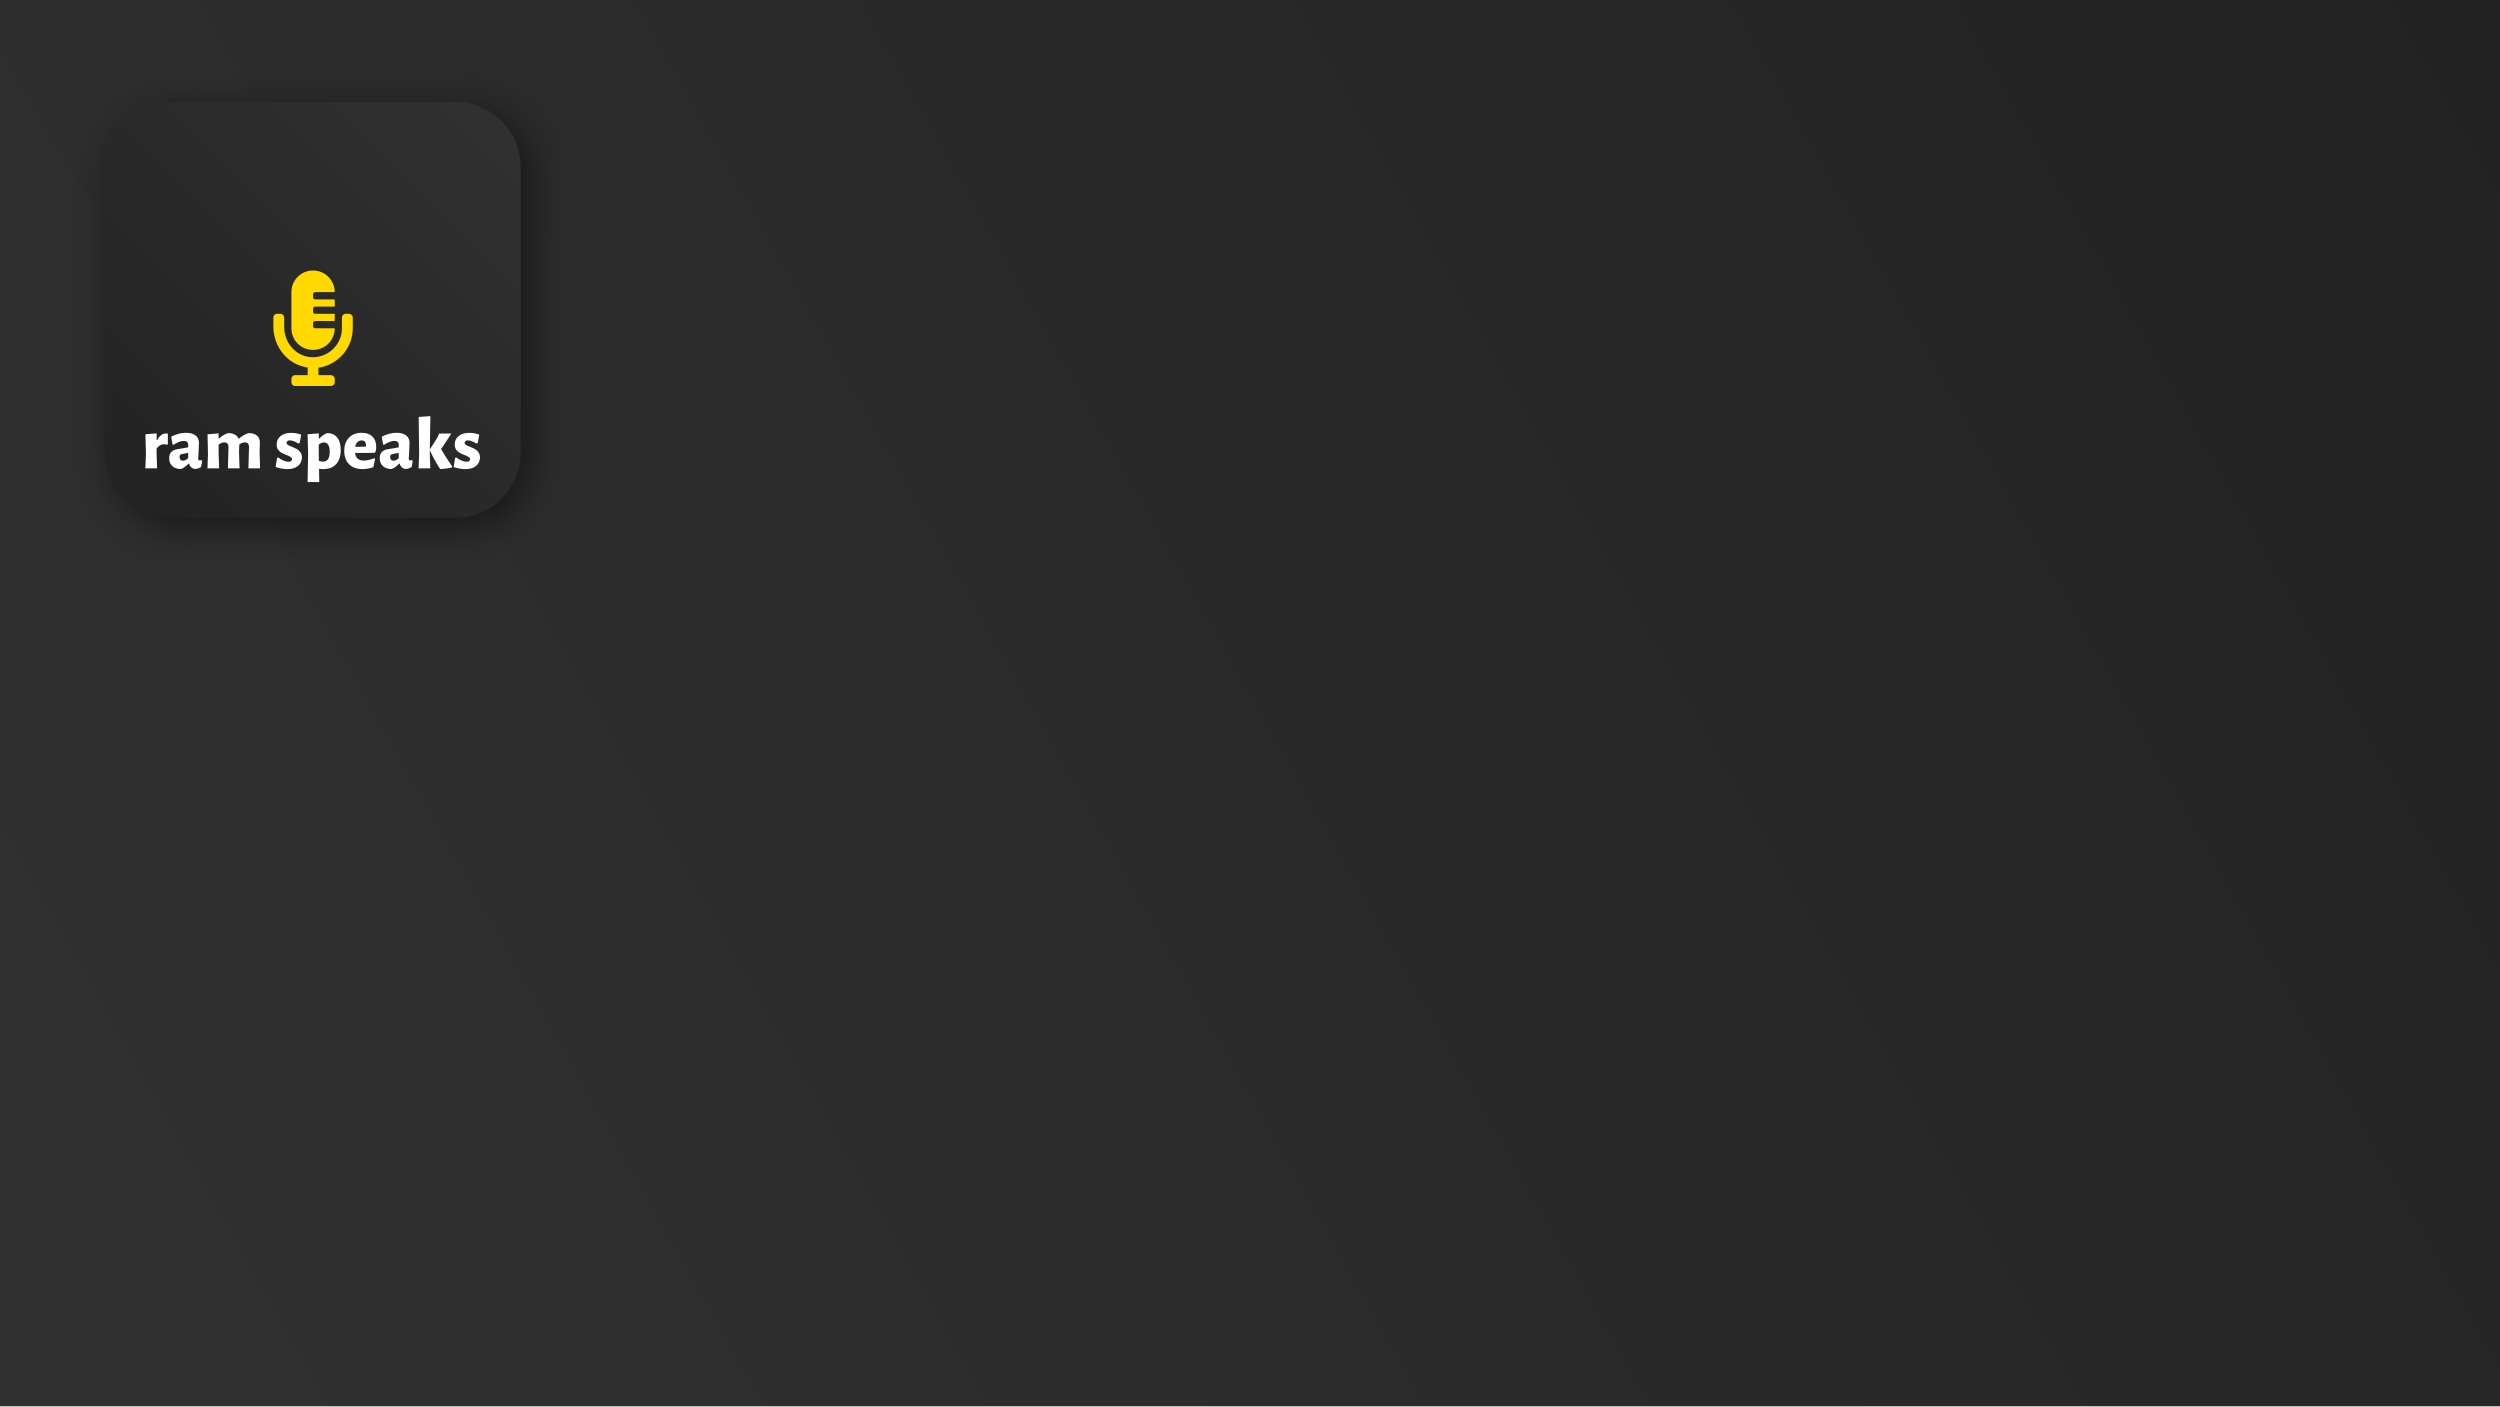
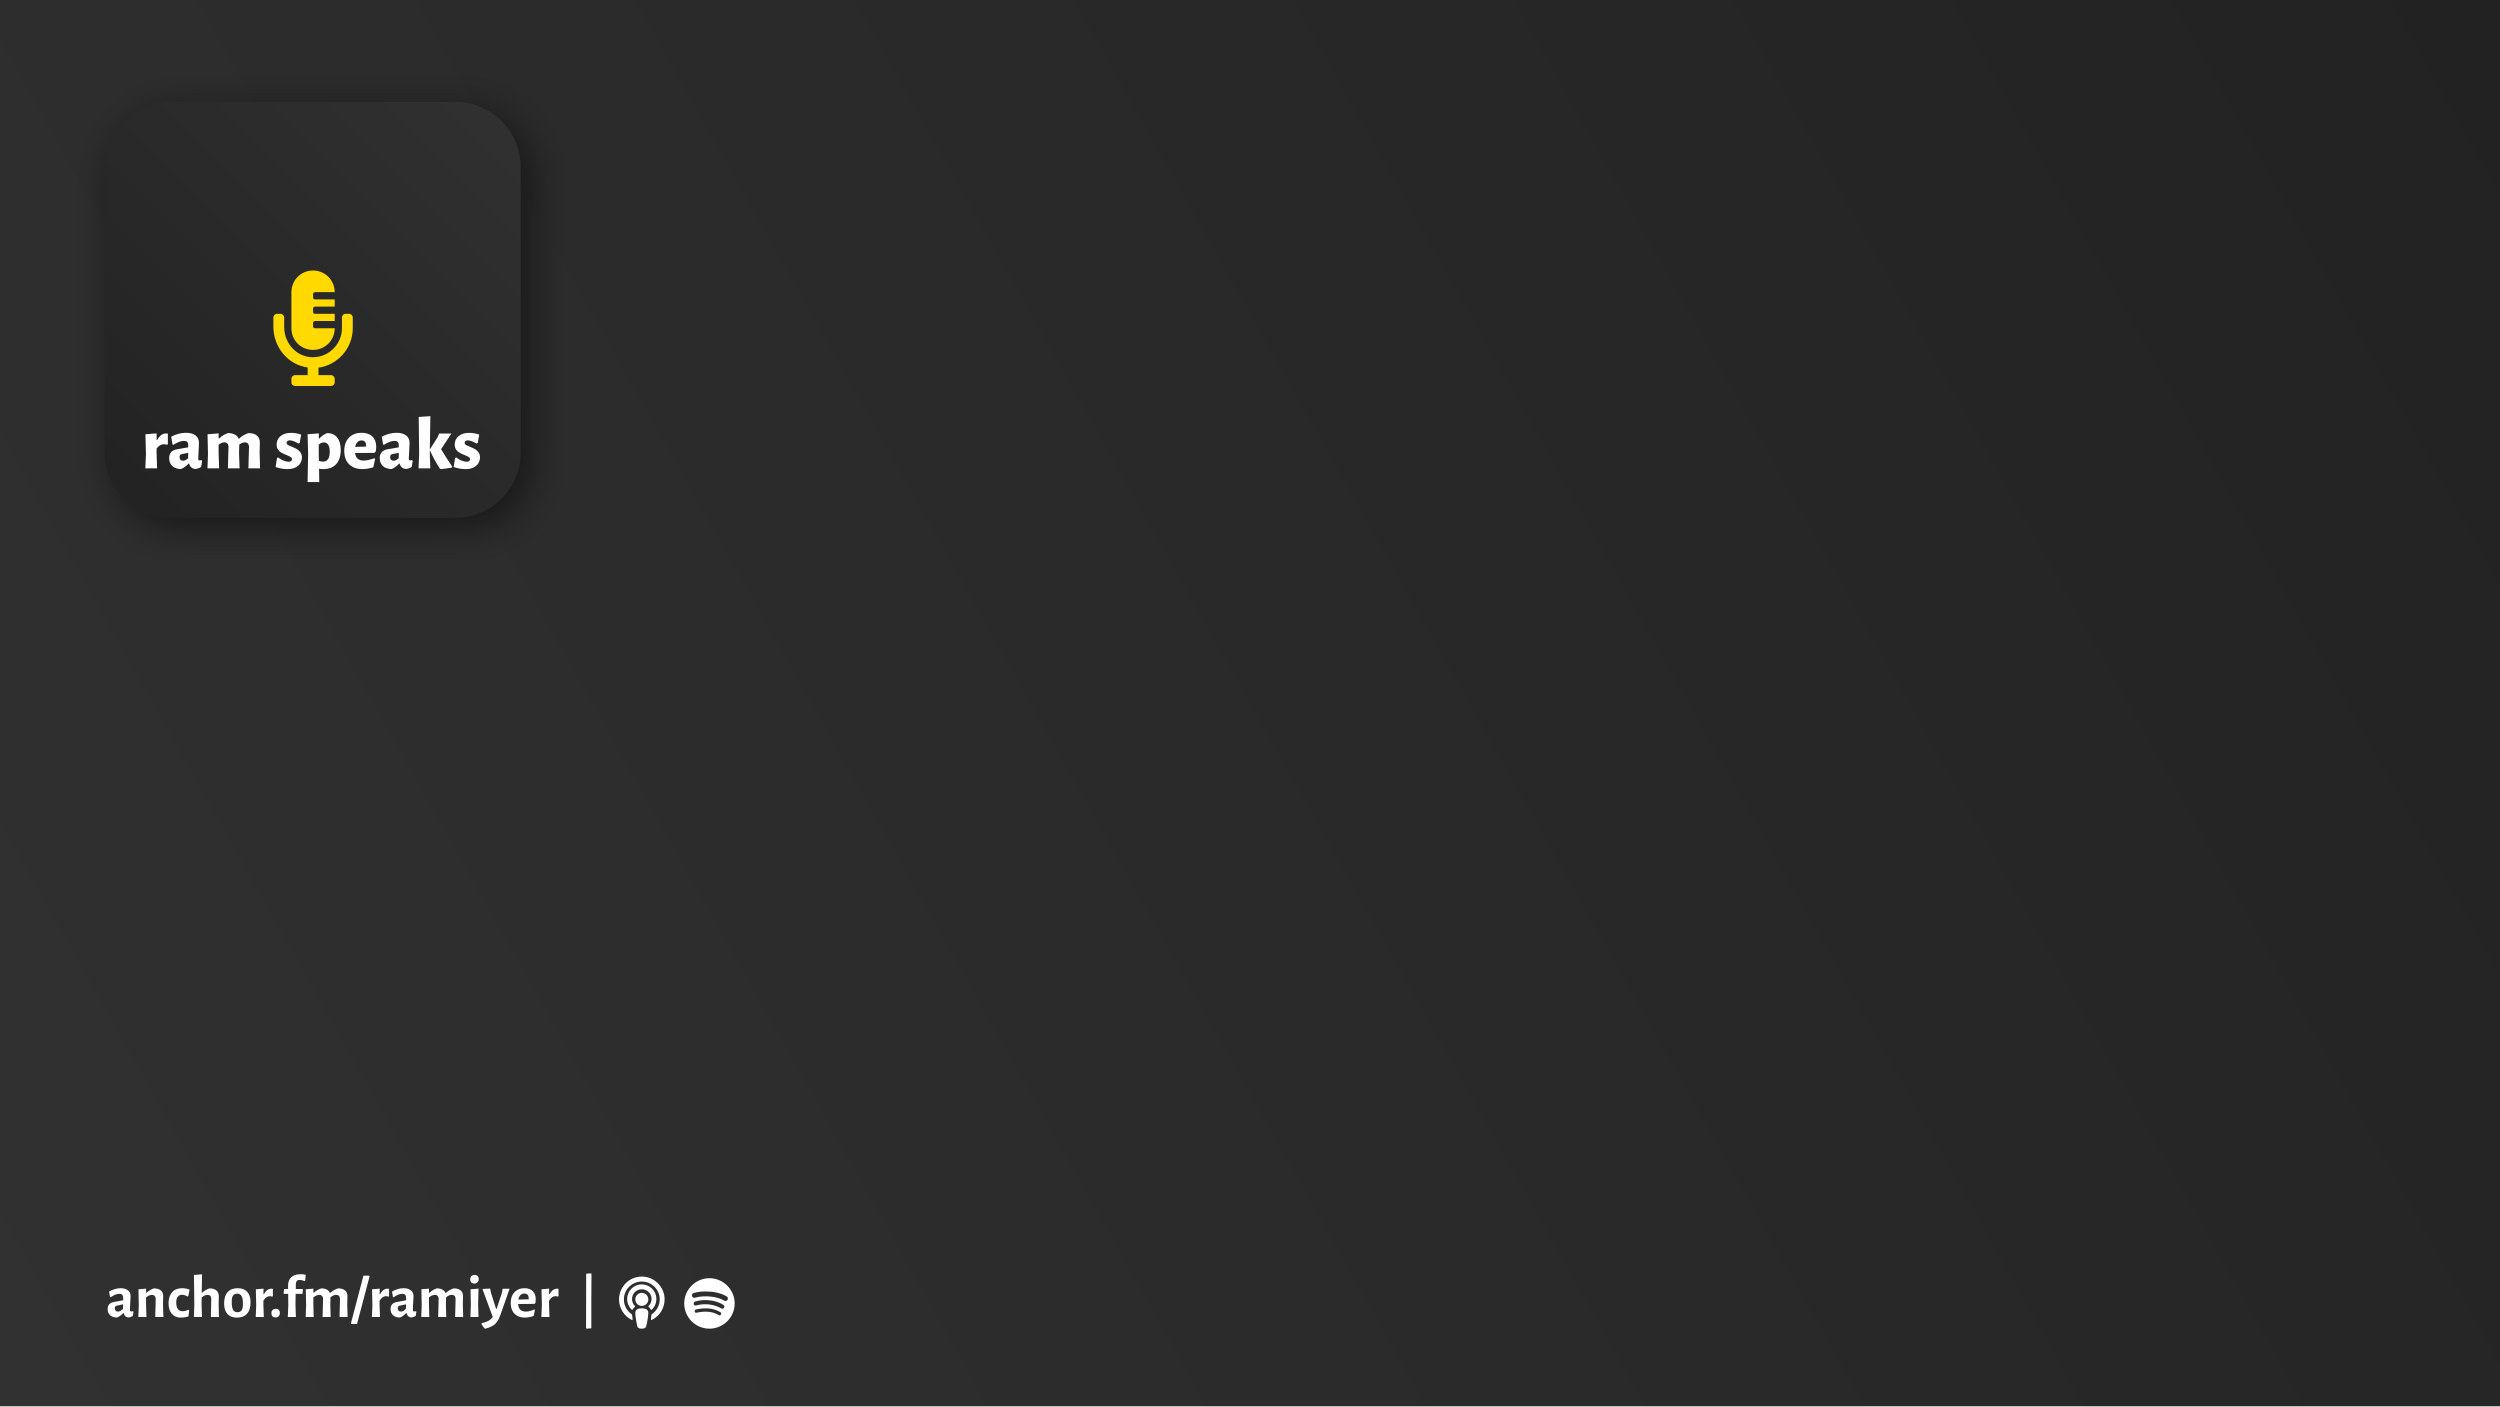
<svg xmlns="http://www.w3.org/2000/svg" xmlns:xlink="http://www.w3.org/1999/xlink" width="1920" height="1080" viewBox="0 0 508 285.75" version="1.1" id="svg8">
  <defs id="defs2">
    <linearGradient id="linearGradient821">
      <stop style="stop-color:#222222;stop-opacity:1;" offset="0" id="stop817" />
      <stop style="stop-color:#313131;stop-opacity:1" offset="1" id="stop819" />
    </linearGradient>
    <linearGradient xlink:href="#linearGradient821" id="linearGradient823" x1="0" y1="297" x2="1058.333" y2="-761.333" gradientUnits="userSpaceOnUse" gradientTransform="matrix(0.07987644,0,0,0.07987644,21.26531,92.75693)" />
    <linearGradient xlink:href="#linearGradient821" id="linearGradient912" x1="508" y1="-1.1368684e-13" x2="-2.7755576e-17" y2="285.75" gradientUnits="userSpaceOnUse" />
    <filter style="color-interpolation-filters:sRGB;" id="filter3098">
      <feFlood flood-opacity="0.498" flood-color="rgb(0,0,0)" result="flood" id="feFlood3088" />
      <feComposite in="flood" in2="SourceGraphic" operator="in" result="composite1" id="feComposite3090" />
      <feGaussianBlur in="composite1" stdDeviation="4" result="blur" id="feGaussianBlur3092" />
      <feOffset dx="2" dy="2" result="offset" id="feOffset3094" />
      <feComposite in="SourceGraphic" in2="offset" operator="over" result="composite2" id="feComposite3096" />
    </filter>
  </defs>
  <g id="layer3">
    <rect style="opacity:1;fill:url(#linearGradient912);fill-opacity:1;stroke:none;stroke-width:0.132;stroke-miterlimit:4;stroke-dasharray:none;stroke-opacity:1" id="rect904" width="508" height="285.75" x="-2.7755576e-17" y="-1.1368684e-13" />
  </g>
  <g id="layer1" transform="translate(0,-11.24998)">
    <rect id="rect10" width="84.536" height="84.536" x="21.265" y="31.944" style="fill:url(#linearGradient823);fill-opacity:1;stroke-width:0.021;filter:url(#filter3098)" ry="13.264" />
  </g>
+   <g id="layer4">
+     <g aria-label="anchor.fm/ramiyer " style="font-style:normal;font-variant:normal;font-weight:bold;font-stretch:normal;font-size:10.583px;line-height:1.25;font-family:'Zilla Slab';-inkscape-font-specification:'Zilla Slab Bold';letter-spacing:0px;word-spacing:0px;fill:#000000;fill-opacity:1;stroke:none;stroke-width:0.265" id="text983" transform="translate(4.677217,-1.649637)">
+       <path d="m 19.835,263.412 q 0.951,0 1.482,0.432 0.543,0.42 0.543,1.185 0,0.222 -0.074,1.408 -0.012,0.346 -0.037,0.716 -0.025,0.358 -0.025,0.617 0,0.21 0.062,0.296 0.062,0.074 0.222,0.074 0.123,0 0.321,-0.049 l 0.123,0.099 -0.148,0.864 q -0.395,0.259 -0.901,0.309 -0.37,-0.037 -0.617,-0.259 -0.247,-0.235 -0.333,-0.642 h -0.086 q -0.617,0.654 -1.272,0.914 -0.889,-0.012 -1.395,-0.469 -0.506,-0.457 -0.506,-1.247 0,-0.617 0.309,-0.963 0.321,-0.358 0.963,-0.482 l 1.889,-0.358 v -0.506 q 0,-0.803 -0.79,-0.803 -0.383,0 -0.815,0.173 -0.42,0.173 -0.951,0.543 l -0.123,-0.074 -0.185,-1.087 q 0.531,-0.333 1.136,-0.506 0.605,-0.185 1.21,-0.185 z m -0.803,3.556 q -0.198,0.049 -0.296,0.173 -0.086,0.111 -0.086,0.346 0,0.321 0.173,0.506 0.173,0.173 0.482,0.173 0.482,0 1.012,-0.568 l 0.025,-0.914 z" style="font-style:normal;font-variant:normal;font-weight:bold;font-stretch:normal;font-size:12.347px;font-family:'Alegreya Sans';-inkscape-font-specification:'Alegreya Sans Bold';fill:#ffffff;fill-opacity:1;stroke-width:0.265" id="path1018" />
+       <path d="m 26.966,265.684 q 0.012,-0.432 -0.198,-0.667 -0.198,-0.247 -0.58,-0.247 -0.556,0 -1.185,0.531 v 1.432 l 0.074,2.531 H 23.435 l 0.086,-2.371 -0.062,-3.26 1.556,-0.136 v 0.84 h 0.086 q 0.679,-0.617 1.482,-0.889 0.938,0 1.432,0.432 0.494,0.42 0.469,1.222 l -0.037,1.642 0.074,2.519 h -1.655 z" style="font-style:normal;font-variant:normal;font-weight:bold;font-stretch:normal;font-size:12.347px;font-family:'Alegreya Sans';-inkscape-font-specification:'Alegreya Sans Bold';fill:#ffffff;fill-opacity:1;stroke-width:0.265" id="path1020" />
+       <path d="m 32.329,263.412 q 0.407,0 0.803,0.086 0.407,0.074 0.716,0.222 l -0.272,1.309 -0.136,0.062 q -0.63,-0.346 -1.124,-0.346 -0.568,0 -0.877,0.407 -0.309,0.407 -0.309,1.161 0,0.864 0.333,1.321 0.333,0.457 0.951,0.457 0.556,0 1.235,-0.309 l 0.123,0.099 -0.161,1.272 q -0.741,0.235 -1.519,0.235 -1.185,0 -1.852,-0.766 -0.667,-0.778 -0.667,-2.161 0,-1.432 0.728,-2.235 0.728,-0.815 2.025,-0.815 z" style="font-style:normal;font-variant:normal;font-weight:bold;font-stretch:normal;font-size:12.347px;font-family:'Alegreya Sans';-inkscape-font-specification:'Alegreya Sans Bold';fill:#ffffff;fill-opacity:1;stroke-width:0.265" id="path1022" />
+       <path d="m 38.254,265.684 q 0.012,-0.445 -0.185,-0.679 -0.198,-0.235 -0.58,-0.235 -0.556,0 -1.185,0.531 l -0.025,1.432 0.086,2.531 h -1.642 l 0.086,-2.383 -0.074,-6.161 1.642,-0.123 -0.062,3.741 h 0.074 q 0.679,-0.617 1.494,-0.889 0.938,0 1.42,0.432 0.494,0.42 0.482,1.222 l -0.037,1.642 0.062,2.519 h -1.642 z" style="font-style:normal;font-variant:normal;font-weight:bold;font-stretch:normal;font-size:12.347px;font-family:'Alegreya Sans';-inkscape-font-specification:'Alegreya Sans Bold';fill:#ffffff;fill-opacity:1;stroke-width:0.265" id="path1024" />
+       <path d="m 43.64,263.412 q 1.259,0 1.926,0.741 0.667,0.741 0.667,2.136 0,1.506 -0.716,2.309 -0.716,0.79 -2.062,0.79 -1.259,0 -1.926,-0.741 -0.667,-0.741 -0.667,-2.136 0,-1.506 0.716,-2.297 0.716,-0.803 2.062,-0.803 z m -0.111,1.111 q -0.593,0 -0.864,0.395 -0.259,0.395 -0.259,1.272 0,1.136 0.272,1.617 0.272,0.482 0.889,0.482 0.593,0 0.852,-0.383 0.272,-0.395 0.272,-1.284 0,-1.124 -0.284,-1.605 -0.272,-0.494 -0.877,-0.494 z" style="font-style:normal;font-variant:normal;font-weight:bold;font-stretch:normal;font-size:12.347px;font-family:'Alegreya Sans';-inkscape-font-specification:'Alegreya Sans Bold';fill:#ffffff;fill-opacity:1;stroke-width:0.265" id="path1026" />
+       <path d="m 50.459,263.51 q 0.111,0 0.309,0.025 v 1.519 l -0.173,0.062 q -0.21,-0.086 -0.457,-0.086 -0.716,0 -1.296,0.926 v 0.778 l 0.086,2.531 h -1.642 l 0.099,-2.371 -0.074,-3.26 1.556,-0.136 -0.012,1.124 h 0.099 q 0.605,-1.111 1.506,-1.111 z" style="font-style:normal;font-variant:normal;font-weight:bold;font-stretch:normal;font-size:12.347px;font-family:'Alegreya Sans';-inkscape-font-specification:'Alegreya Sans Bold';fill:#ffffff;fill-opacity:1;stroke-width:0.265" id="path1028" />
+       <path d="m 51.377,267.597 q 0.383,0 0.593,0.222 0.222,0.222 0.222,0.617 0,0.42 -0.235,0.667 -0.235,0.247 -0.642,0.247 -0.407,0 -0.63,-0.222 -0.21,-0.222 -0.21,-0.63 0,-0.407 0.235,-0.654 0.247,-0.247 0.667,-0.247 z" style="font-style:normal;font-variant:normal;font-weight:bold;font-stretch:normal;font-size:12.347px;font-family:'Alegreya Sans';-inkscape-font-specification:'Alegreya Sans Bold';fill:#ffffff;fill-opacity:1;stroke-width:0.265" id="path1030" />
+       <path d="m 56.375,260.572 q 0.506,0 1.074,0.111 l -0.111,1.222 -0.111,0.074 q -0.58,-0.247 -1.012,-0.247 -0.766,0 -0.778,0.877 l -0.012,0.963 h 1.395 l 0.049,0.086 -0.074,0.901 h -1.395 l -0.037,2.173 0.086,2.531 h -1.642 l 0.099,-2.383 -0.025,-2.321 h -0.864 l -0.062,-0.086 0.086,-0.901 h 0.827 l -0.012,-0.679 q 0,-1.111 0.654,-1.716 0.667,-0.605 1.864,-0.605 z" style="font-style:normal;font-variant:normal;font-weight:bold;font-stretch:normal;font-size:12.347px;font-family:'Alegreya Sans';-inkscape-font-specification:'Alegreya Sans Bold';fill:#ffffff;fill-opacity:1;stroke-width:0.265" id="path1032" />
+       <path d="m 64.316,269.264 0.099,-3.581 q 0,-0.914 -0.778,-0.914 -0.556,0 -1.161,0.494 l -0.037,1.482 0.074,2.519 h -1.642 l 0.099,-3.581 q 0.012,-0.445 -0.198,-0.679 -0.198,-0.235 -0.58,-0.235 -0.543,0 -1.198,0.519 v 1.445 l 0.074,2.531 h -1.63 l 0.086,-2.371 -0.062,-3.26 1.543,-0.136 v 0.84 h 0.086 q 0.679,-0.617 1.494,-0.889 1.383,0 1.766,0.926 h 0.074 q 0.704,-0.654 1.605,-0.926 0.938,0 1.42,0.432 0.494,0.42 0.469,1.222 l -0.037,1.642 0.074,2.519 z" style="font-style:normal;font-variant:normal;font-weight:bold;font-stretch:normal;font-size:12.347px;font-family:'Alegreya Sans';-inkscape-font-specification:'Alegreya Sans Bold';fill:#ffffff;fill-opacity:1;stroke-width:0.265" id="path1034" />
+       <path d="m 70.423,261.016 -2.556,9.668 h -1.136 l -0.099,-0.136 2.544,-9.68 h 1.111 z" style="font-style:normal;font-variant:normal;font-weight:bold;font-stretch:normal;font-size:12.347px;font-family:'Alegreya Sans';-inkscape-font-specification:'Alegreya Sans Bold';fill:#ffffff;fill-opacity:1;stroke-width:0.265" id="path1036" />
+       <path d="m 74.068,263.51 q 0.111,0 0.309,0.025 v 1.519 l -0.173,0.062 q -0.21,-0.086 -0.457,-0.086 -0.716,0 -1.296,0.926 v 0.778 l 0.086,2.531 h -1.642 l 0.099,-2.371 -0.074,-3.26 1.556,-0.136 -0.012,1.124 h 0.099 q 0.605,-1.111 1.506,-1.111 z" style="font-style:normal;font-variant:normal;font-weight:bold;font-stretch:normal;font-size:12.347px;font-family:'Alegreya Sans';-inkscape-font-specification:'Alegreya Sans Bold';fill:#ffffff;fill-opacity:1;stroke-width:0.265" id="path1038" />
+       <path d="m 77.326,263.412 q 0.951,0 1.482,0.432 0.543,0.42 0.543,1.185 0,0.222 -0.074,1.408 -0.012,0.346 -0.037,0.716 -0.025,0.358 -0.025,0.617 0,0.21 0.062,0.296 0.062,0.074 0.222,0.074 0.123,0 0.321,-0.049 l 0.123,0.099 -0.148,0.864 q -0.395,0.259 -0.901,0.309 -0.37,-0.037 -0.617,-0.259 -0.247,-0.235 -0.333,-0.642 h -0.086 q -0.617,0.654 -1.272,0.914 -0.889,-0.012 -1.395,-0.469 -0.506,-0.457 -0.506,-1.247 0,-0.617 0.309,-0.963 0.321,-0.358 0.963,-0.482 l 1.889,-0.358 v -0.506 q 0,-0.803 -0.79,-0.803 -0.383,0 -0.815,0.173 -0.42,0.173 -0.951,0.543 l -0.123,-0.074 -0.185,-1.087 q 0.531,-0.333 1.136,-0.506 0.605,-0.185 1.21,-0.185 z m -0.803,3.556 q -0.198,0.049 -0.296,0.173 -0.086,0.111 -0.086,0.346 0,0.321 0.173,0.506 0.173,0.173 0.482,0.173 0.482,0 1.012,-0.568 l 0.025,-0.914 z" style="font-style:normal;font-variant:normal;font-weight:bold;font-stretch:normal;font-size:12.347px;font-family:'Alegreya Sans';-inkscape-font-specification:'Alegreya Sans Bold';fill:#ffffff;fill-opacity:1;stroke-width:0.265" id="path1040" />
+       <path d="m 87.804,269.264 0.099,-3.581 q 0,-0.914 -0.778,-0.914 -0.556,0 -1.161,0.494 l -0.037,1.482 0.074,2.519 h -1.642 l 0.099,-3.581 q 0.012,-0.445 -0.198,-0.679 -0.198,-0.235 -0.58,-0.235 -0.543,0 -1.198,0.519 v 1.445 l 0.074,2.531 h -1.63 l 0.086,-2.371 -0.062,-3.26 1.543,-0.136 v 0.84 h 0.086 q 0.679,-0.617 1.494,-0.889 1.383,0 1.766,0.926 h 0.074 q 0.704,-0.654 1.605,-0.926 0.938,0 1.42,0.432 0.494,0.42 0.469,1.222 l -0.037,1.642 0.074,2.519 z" style="font-style:normal;font-variant:normal;font-weight:bold;font-stretch:normal;font-size:12.347px;font-family:'Alegreya Sans';-inkscape-font-specification:'Alegreya Sans Bold';fill:#ffffff;fill-opacity:1;stroke-width:0.265" id="path1042" />
+       <path d="m 90.998,266.894 -0.062,-3.26 1.617,-0.136 -0.074,3.235 0.074,2.531 h -1.642 z m 0.778,-6.186 q 0.383,0 0.593,0.222 0.222,0.222 0.222,0.617 0,0.42 -0.235,0.667 -0.235,0.247 -0.642,0.247 -0.407,0 -0.63,-0.222 -0.21,-0.222 -0.21,-0.63 0,-0.407 0.235,-0.654 0.247,-0.247 0.667,-0.247 z" style="font-style:normal;font-variant:normal;font-weight:bold;font-stretch:normal;font-size:12.347px;font-family:'Alegreya Sans';-inkscape-font-specification:'Alegreya Sans Bold';fill:#ffffff;fill-opacity:1;stroke-width:0.265" id="path1044" />
+       <path d="m 95.106,264.399 1.025,3.21 h 0.099 l 1.025,-3.074 0.21,-1.012 h 1.408 l -1.877,5.359 q -0.296,0.84 -0.667,1.346 -0.37,0.519 -0.926,0.84 -0.556,0.333 -1.432,0.568 l -0.123,-0.012 q -0.42,-0.407 -0.691,-0.963 l 0.049,-0.161 q 0.778,-0.136 1.284,-0.407 0.506,-0.259 0.963,-0.827 l -2.099,-5.704 1.556,-0.074 z" style="font-style:normal;font-variant:normal;font-weight:bold;font-stretch:normal;font-size:12.347px;font-family:'Alegreya Sans';-inkscape-font-specification:'Alegreya Sans Bold';fill:#ffffff;fill-opacity:1;stroke-width:0.265" id="path1046" />
+       <path d="m 103.941,266.597 -3.334,0.025 q 0.111,1.543 1.568,1.543 0.766,0 1.704,-0.432 l 0.136,0.086 -0.247,1.222 q -0.938,0.346 -1.766,0.346 -1.358,0 -2.136,-0.79 -0.766,-0.79 -0.766,-2.185 0,-1.383 0.753,-2.185 0.753,-0.815 2.037,-0.815 1.099,0 1.692,0.605 0.605,0.593 0.605,1.667 0,0.284 -0.062,0.716 z m -1.185,-1.099 q 0,-0.494 -0.222,-0.741 -0.222,-0.259 -0.654,-0.259 -0.482,0 -0.803,0.321 -0.321,0.309 -0.432,0.901 l 2.087,-0.049 z" style="font-style:normal;font-variant:normal;font-weight:bold;font-stretch:normal;font-size:12.347px;font-family:'Alegreya Sans';-inkscape-font-specification:'Alegreya Sans Bold';fill:#ffffff;fill-opacity:1;stroke-width:0.265" id="path1048" />
+       <path d="m 108.505,263.51 q 0.111,0 0.309,0.025 v 1.519 l -0.173,0.062 q -0.21,-0.086 -0.457,-0.086 -0.716,0 -1.296,0.926 v 0.778 l 0.086,2.531 h -1.642 l 0.099,-2.371 -0.074,-3.26 1.556,-0.136 -0.012,1.124 h 0.099 q 0.605,-1.111 1.506,-1.111 z" style="font-style:normal;font-variant:normal;font-weight:bold;font-stretch:normal;font-size:12.347px;font-family:'Alegreya Sans';-inkscape-font-specification:'Alegreya Sans Bold';fill:#ffffff;fill-opacity:1;stroke-width:0.265" id="path1050" />
+     </g>
+     <path id="path1056" style="font-style:normal;font-variant:normal;font-weight:bold;font-stretch:normal;font-size:10.583px;line-height:1.25;font-family:'Zilla Slab';-inkscape-font-specification:'Zilla Slab Bold';letter-spacing:0px;word-spacing:0px;fill:#ffffff;fill-opacity:1;stroke:none;stroke-width:0.265" d="m 131.305,269.51 c 0.165,-0.599 0.434,-2.067 0.434,-2.749 0,-0.723 -0.661,-0.909 -1.323,-0.909 -0.682,0 -1.323,0.186 -1.323,0.909 0,0.682 0.248,2.17 0.413,2.749 0.103,0.393 0.517,0.475 0.91,0.475 0.372,0 0.785,-0.083 0.889,-0.475 z m -2.294,-4.134 c -0.372,-0.372 -0.62,-0.909 -0.579,-1.509 0.041,-1.013 0.868,-1.86 1.902,-1.881 1.116,-0.062 2.067,0.847 2.067,1.964 0,0.558 -0.248,1.075 -0.599,1.426 -0.062,0.062 -0.062,0.145 0,0.186 0.207,0.145 0.351,0.331 0.434,0.537 0.041,0.062 0.145,0.083 0.207,0.021 0.599,-0.558 0.951,-1.344 0.93,-2.232 -0.021,-1.571 -1.302,-2.853 -2.873,-2.894 -1.695,-0.062 -3.059,1.302 -3.059,2.956 0,0.868 0.351,1.633 0.93,2.17 0.062,0.062 0.165,0.041 0.207,-0.021 0.083,-0.207 0.227,-0.393 0.434,-0.537 0.062,-0.041 0.062,-0.124 0,-0.186 z m 1.406,-5.974 c -2.563,0 -4.63,2.088 -4.63,4.63 0,1.86 1.075,3.431 2.584,4.175 0.103,0.041 0.207,-0.041 0.186,-0.124 -0.062,-0.331 -0.103,-0.641 -0.124,-0.93 0,-0.041 -0.021,-0.062 -0.041,-0.083 -0.992,-0.661 -1.633,-1.778 -1.612,-3.059 0,-1.984 1.633,-3.597 3.617,-3.597 2.005,-0.021 3.659,1.612 3.659,3.617 0,1.282 -0.682,2.418 -1.674,3.059 -0.021,0.289 -0.062,0.641 -0.124,0.992 -0.021,0.083 0.083,0.165 0.186,0.124 1.509,-0.744 2.604,-2.294 2.604,-4.175 0,-2.542 -2.088,-4.63 -4.63,-4.63 z m 0,3.307 c -0.744,0 -1.323,0.599 -1.323,1.323 0,0.744 0.579,1.323 1.323,1.323 0.723,0 1.323,-0.579 1.323,-1.323 0,-0.723 -0.599,-1.323 -1.323,-1.323 z" />
+     <path id="path1058" style="font-style:normal;font-variant:normal;font-weight:bold;font-stretch:normal;font-size:10.583px;line-height:1.25;font-family:'Zilla Slab';-inkscape-font-specification:'Zilla Slab Bold';letter-spacing:0px;word-spacing:0px;fill:#ffffff;fill-opacity:1;stroke:none;stroke-width:0.265" d="m 144.159,259.733 c -2.832,0 -5.126,2.315 -5.126,5.126 0,2.832 2.294,5.126 5.126,5.126 2.811,0 5.126,-2.294 5.126,-5.126 0,-2.811 -2.315,-5.126 -5.126,-5.126 z m 2.067,7.545 c -0.083,0 -0.145,-0.021 -0.207,-0.062 -1.302,-0.785 -2.791,-0.806 -4.279,-0.517 -0.083,0.021 -0.186,0.062 -0.248,0.062 -0.207,0 -0.331,-0.165 -0.331,-0.331 0,-0.207 0.124,-0.31 0.289,-0.351 1.695,-0.372 3.411,-0.331 4.899,0.537 0.124,0.083 0.186,0.165 0.186,0.351 0,0.186 -0.145,0.31 -0.31,0.31 z m 0.558,-1.344 c -0.103,0 -0.186,-0.062 -0.248,-0.083 -1.302,-0.765 -3.225,-1.075 -4.94,-0.62 -0.103,0.021 -0.145,0.062 -0.248,0.062 -0.207,0 -0.393,-0.186 -0.393,-0.413 0,-0.207 0.103,-0.351 0.31,-0.413 0.579,-0.165 1.178,-0.289 2.026,-0.289 1.344,0 2.646,0.331 3.659,0.951 0.165,0.083 0.248,0.227 0.248,0.393 -0.021,0.227 -0.186,0.413 -0.413,0.413 z m 0.641,-1.571 c -0.103,0 -0.165,-0.041 -0.269,-0.083 -1.468,-0.889 -4.093,-1.096 -5.808,-0.62 -0.062,0.021 -0.165,0.062 -0.269,0.062 -0.269,0 -0.475,-0.227 -0.475,-0.496 0,-0.289 0.186,-0.434 0.372,-0.496 0.723,-0.207 1.53,-0.31 2.418,-0.31 1.509,0 3.101,0.31 4.237,0.992 0.165,0.083 0.269,0.207 0.269,0.455 0,0.289 -0.227,0.496 -0.475,0.496 z" />
+     <g aria-label="|" style="font-style:normal;font-variant:normal;font-weight:bold;font-stretch:normal;font-size:10.583px;line-height:1.25;font-family:'Zilla Slab';-inkscape-font-specification:'Zilla Slab Bold';letter-spacing:0px;word-spacing:0px;fill:#000000;fill-opacity:1;stroke:none;stroke-width:0.265" id="text1016" transform="translate(5.171128,0.203073)">
+       <path d="m 115.018,258.638 -0.032,5.323 v 5.747 l -0.953,0.074 -0.116,-0.127 0.011,-5.588 0.011,-5.45 0.974,-0.074 z" style="font-style:normal;font-variant:normal;font-weight:bold;font-stretch:normal;font-family:'Alegreya Sans';-inkscape-font-specification:'Alegreya Sans Bold';fill:#ffffff;fill-opacity:1;stroke-width:0.265" id="path1053" />
+     </g>
+   </g>
  <g id="layer2" transform="translate(0,-772.5833)">
    <g aria-label="ram speaks" transform="matrix(0.3774599,0,0,0.3774599,-701.0452,365.4369)" style="font-style:normal;font-weight:normal;font-size:40px;line-height:1.25;font-family:sans-serif;letter-spacing:0px;word-spacing:0px;fill:#000000;fill-opacity:1;stroke:none" id="flowRoot826">
      <path d="m 1946.678,1311.99 q 0.24,0 0.96,0.08 v 5.8 l -0.64,0.2 q -0.56,-0.28 -1.48,-0.28 -2.16,0 -3.96,2.32 v 2.36 l 0.28,8.28 h -6.32 l 0.32,-7.64 -0.28,-10.68 6.04,-0.48 v 3.6 h 0.28 q 1.88,-3.56 4.8,-3.56 z" style="font-style:normal;font-variant:normal;font-weight:800;font-stretch:normal;font-family:'Alegreya Sans';-inkscape-font-specification:'Alegreya Sans Ultra-Bold';text-align:center;text-anchor:middle;fill:#ffffff" id="path1059" />
      <path d="m 1957.383,1311.63 q 3.32,0 5.16,1.44 1.84,1.4 1.84,4.04 0,0.92 -0.08,2.12 -0.08,1.2 -0.12,2.28 -0.2,2.88 -0.2,3.96 0,0.56 0.16,0.8 0.2,0.24 0.64,0.24 0.36,0 0.88,-0.16 l 0.44,0.36 -0.56,3.32 q -1.32,0.92 -3.24,1.08 -1.2,-0.12 -2.04,-0.84 -0.84,-0.72 -1.2,-2.04 h -0.28 q -2,2.12 -4.08,2.92 -2.96,-0.04 -4.68,-1.6 -1.68,-1.56 -1.68,-4.24 0,-4.12 4.32,-4.84 l 5.92,-1 v -1.16 q 0,-1.24 -0.56,-1.76 -0.52,-0.56 -1.72,-0.56 -1.2,0 -2.6,0.52 -1.36,0.52 -3.16,1.64 l -0.4,-0.28 -0.72,-4.12 q 1.8,-1 3.88,-1.56 2.08,-0.56 4.08,-0.56 z m -2.24,11.48 q -0.6,0.12 -0.92,0.48 -0.28,0.36 -0.28,1.08 0,0.96 0.48,1.48 0.52,0.52 1.4,0.52 1.28,0 2.72,-1.36 l 0.04,-2.88 z" style="font-style:normal;font-variant:normal;font-weight:800;font-stretch:normal;font-family:'Alegreya Sans';-inkscape-font-specification:'Alegreya Sans Ultra-Bold';text-align:center;text-anchor:middle;fill:#ffffff" id="path1061" />
      <path d="m 1991.316,1319.55 q 0.08,-2.76 -2.24,-2.76 -1.4,0 -3,1.16 l -0.12,4.52 0.28,8.28 h -6.28 l 0.32,-11.2 q 0.08,-2.76 -2.28,-2.76 -1.36,0 -3.04,1.24 v 4.44 l 0.28,8.28 h -6.28 l 0.28,-7.64 -0.24,-10.68 5.96,-0.48 v 2.76 h 0.28 q 2.2,-2.08 4.76,-2.92 2.24,0 3.68,0.8 1.48,0.76 2.04,2.2 h 0.24 q 2.2,-2.08 5.12,-3 3,0 4.56,1.4 1.6,1.36 1.52,3.92 l -0.12,5.36 0.24,8.28 h -6.28 z" style="font-style:normal;font-variant:normal;font-weight:800;font-stretch:normal;font-family:'Alegreya Sans';-inkscape-font-specification:'Alegreya Sans Ultra-Bold';text-align:center;text-anchor:middle;fill:#ffffff" id="path1063" />
      <path d="m 2013.959,1311.67 q 2.88,0 5.44,0.96 l -0.8,4.52 -0.76,0.24 q -1.28,-0.8 -2.52,-1.24 -1.2,-0.44 -2.08,-0.44 -0.8,0 -1.24,0.4 -0.44,0.36 -0.44,0.88 0,0.72 0.72,1.2 0.72,0.44 2.2,1 1.68,0.68 2.72,1.28 1.04,0.6 1.8,1.68 0.8,1.08 0.8,2.72 0,1.68 -0.84,3.12 -0.84,1.44 -2.64,2.32 -1.76,0.88 -4.4,0.88 -2.96,0 -6.28,-1.12 l 0.76,-4.8 0.56,-0.4 q 1.32,1.08 2.92,1.72 1.64,0.64 2.8,0.64 0.88,0 1.32,-0.4 0.48,-0.4 0.48,-1 0,-0.68 -0.72,-1.12 -0.68,-0.48 -2.2,-1.08 -1.64,-0.64 -2.72,-1.24 -1.08,-0.6 -1.88,-1.68 -0.76,-1.12 -0.76,-2.8 0,-2.76 2.08,-4.48 2.08,-1.76 5.68,-1.76 z" style="font-style:normal;font-variant:normal;font-weight:800;font-stretch:normal;font-family:'Alegreya Sans';-inkscape-font-specification:'Alegreya Sans Ultra-Bold';text-align:center;text-anchor:middle;fill:#ffffff" id="path1065" />
      <path d="m 2033.382,1311.79 q 3.48,0 5.4,2.4 1.92,2.36 1.92,6.72 0,4.92 -2.48,7.6 -2.44,2.68 -6.96,2.68 -0.96,0 -2.24,-0.2 l 0.12,7.16 h -6.28 l 0.28,-15.04 -0.28,-10.68 6.04,-0.48 v 2.76 h 0.28 q 1.04,-1.08 2,-1.76 1,-0.68 2.2,-1.16 z m -2.24,15.36 q 3.64,0 3.64,-5.32 -0.04,-5 -3.2,-5 -1.32,0 -2.72,1.16 v 4.48 l 0.08,4.28 q 1.28,0.4 2.2,0.4 z" style="font-style:normal;font-variant:normal;font-weight:800;font-stretch:normal;font-family:'Alegreya Sans';-inkscape-font-specification:'Alegreya Sans Ultra-Bold';text-align:center;text-anchor:middle;fill:#ffffff" id="path1067" />
      <path d="m 2058.88,1322.43 -10.48,0.08 q 0.28,2.08 1.44,3.08 1.16,1 3.28,1 2.12,0 5.6,-1.24 l 0.48,0.32 -0.96,4.52 q -3.2,1 -5.8,1 -4.6,0 -7.24,-2.6 -2.6,-2.6 -2.6,-7.16 0,-4.56 2.52,-7.16 2.52,-2.64 6.84,-2.64 3.72,0 5.76,2 2.08,2 2.08,5.56 0,1.16 -0.24,2.44 z m -4.56,-3.92 q 0,-2.76 -2.4,-2.76 -1.36,0 -2.24,0.92 -0.88,0.88 -1.2,2.56 l 5.76,-0.16 z" style="font-style:normal;font-variant:normal;font-weight:800;font-stretch:normal;font-family:'Alegreya Sans';-inkscape-font-specification:'Alegreya Sans Ultra-Bold';text-align:center;text-anchor:middle;fill:#ffffff" id="path1069" />
      <path d="m 2070.742,1311.63 q 3.32,0 5.16,1.44 1.84,1.4 1.84,4.04 0,0.92 -0.08,2.12 -0.08,1.2 -0.12,2.28 -0.2,2.88 -0.2,3.96 0,0.56 0.16,0.8 0.2,0.24 0.64,0.24 0.36,0 0.88,-0.16 l 0.44,0.36 -0.56,3.32 q -1.32,0.92 -3.24,1.08 -1.2,-0.12 -2.04,-0.84 -0.84,-0.72 -1.2,-2.04 h -0.28 q -2,2.12 -4.08,2.92 -2.96,-0.04 -4.68,-1.6 -1.68,-1.56 -1.68,-4.24 0,-4.12 4.32,-4.84 l 5.92,-1 v -1.16 q 0,-1.24 -0.56,-1.76 -0.52,-0.56 -1.72,-0.56 -1.2,0 -2.6,0.52 -1.36,0.52 -3.16,1.64 l -0.4,-0.28 -0.72,-4.12 q 1.8,-1 3.88,-1.56 2.08,-0.56 4.08,-0.56 z m -2.24,11.48 q -0.6,0.12 -0.92,0.48 -0.28,0.36 -0.28,1.08 0,0.96 0.48,1.48 0.52,0.52 1.4,0.52 1.28,0 2.72,-1.36 l 0.04,-2.88 z" style="font-style:normal;font-variant:normal;font-weight:800;font-stretch:normal;font-family:'Alegreya Sans';-inkscape-font-specification:'Alegreya Sans Ultra-Bold';text-align:center;text-anchor:middle;fill:#ffffff" id="path1071" />
      <path d="m 2088.632,1322.47 0.28,8.28 h -6.32 l 0.32,-7.68 -0.24,-19.96 6.28,-0.44 z m 6.08,-2.04 q 2.04,3.52 5.92,9.28 l -0.04,0.64 q -2.08,0.44 -5.92,0.84 l -0.64,-0.32 q -3.2,-4.92 -5.36,-9.88 v -0.4 l 4.12,-6.48 0.92,-2.08 h 6.56 z" style="font-style:normal;font-variant:normal;font-weight:800;font-stretch:normal;font-family:'Alegreya Sans';-inkscape-font-specification:'Alegreya Sans Ultra-Bold';text-align:center;text-anchor:middle;fill:#ffffff" id="path1073" />
      <path d="m 2109.818,1311.67 q 2.88,0 5.44,0.96 l -0.8,4.52 -0.76,0.24 q -1.28,-0.8 -2.52,-1.24 -1.2,-0.44 -2.08,-0.44 -0.8,0 -1.24,0.4 -0.44,0.36 -0.44,0.88 0,0.72 0.72,1.2 0.72,0.44 2.2,1 1.68,0.68 2.72,1.28 1.04,0.6 1.8,1.68 0.8,1.08 0.8,2.72 0,1.68 -0.84,3.12 -0.84,1.44 -2.64,2.32 -1.76,0.88 -4.4,0.88 -2.96,0 -6.28,-1.12 l 0.76,-4.8 0.56,-0.4 q 1.32,1.08 2.92,1.72 1.64,0.64 2.8,0.64 0.88,0 1.32,-0.4 0.48,-0.4 0.48,-1 0,-0.68 -0.72,-1.12 -0.68,-0.48 -2.2,-1.08 -1.64,-0.64 -2.72,-1.24 -1.08,-0.6 -1.88,-1.68 -0.76,-1.12 -0.76,-2.8 0,-2.76 2.08,-4.48 2.08,-1.76 5.68,-1.76 z" style="font-style:normal;font-variant:normal;font-weight:800;font-stretch:normal;font-family:'Alegreya Sans';-inkscape-font-specification:'Alegreya Sans Ultra-Bold';text-align:center;text-anchor:middle;fill:#ffffff" id="path1075" />
    </g>
    <g aria-label="" style="font-style:normal;font-weight:normal;font-size:293.77px;line-height:1.25;font-family:sans-serif;letter-spacing:0px;word-spacing:0px;fill:#ffd900;fill-opacity:1;stroke:none;stroke-width:7.344" id="text859" transform="matrix(0.07987644,0,0,0.07987644,21.26531,793.2777)">
      <path d="m 621.99,539.218 h -9.18 c -5.164,0 -9.18,4.59 -9.18,9.18 v 27.541 c 0,43.033 -37.295,77.459 -80.902,73.443 C 484.285,645.365 456.745,611.513 456.745,573.07 v -24.672 c 0,-4.59 -4.59,-9.18 -9.18,-9.18 h -9.18 c -5.164,0 -9.18,4.59 -9.18,9.18 v 23.525 c 0,51.066 36.148,96.967 87.213,103.852 v 19.508 h -32.131 c -5.164,0 -9.18,4.59 -9.18,9.18 v 9.18 c 0,5.164 4.016,9.18 9.18,9.18 h 91.803 c 4.59,0 9.18,-4.016 9.18,-9.18 v -9.18 c 0,-4.59 -4.59,-9.18 -9.18,-9.18 h -32.131 v -18.934 c 48.77,-6.885 87.213,-49.344 87.213,-100.41 v -27.541 c 0,-4.59 -4.59,-9.18 -9.18,-9.18 z m -91.803,91.803 c 30.41,0 55.082,-24.098 55.082,-55.082 h -49.344 c -3.443,0 -5.738,-1.721 -5.738,-4.59 v -9.18 c 0,-2.295 2.295,-4.59 5.738,-4.59 h 49.344 v -18.361 h -49.344 c -3.443,0 -5.738,-1.721 -5.738,-4.59 v -9.18 c 0,-2.295 2.295,-4.59 5.738,-4.59 h 49.344 V 502.496 h -49.344 c -3.443,0 -5.738,-1.721 -5.738,-4.59 v -9.18 c 0,-2.295 2.295,-4.59 5.738,-4.59 h 49.344 c 0,-30.41 -24.672,-55.082 -55.082,-55.082 -30.984,0 -55.082,24.672 -55.082,55.082 v 91.803 c 0,30.984 24.098,55.082 55.082,55.082 z" style="fill:#ffd900;fill-opacity:1;stroke-width:7.344" id="path1078" />
    </g>
    <g id="g937" />
  </g>
</svg>
